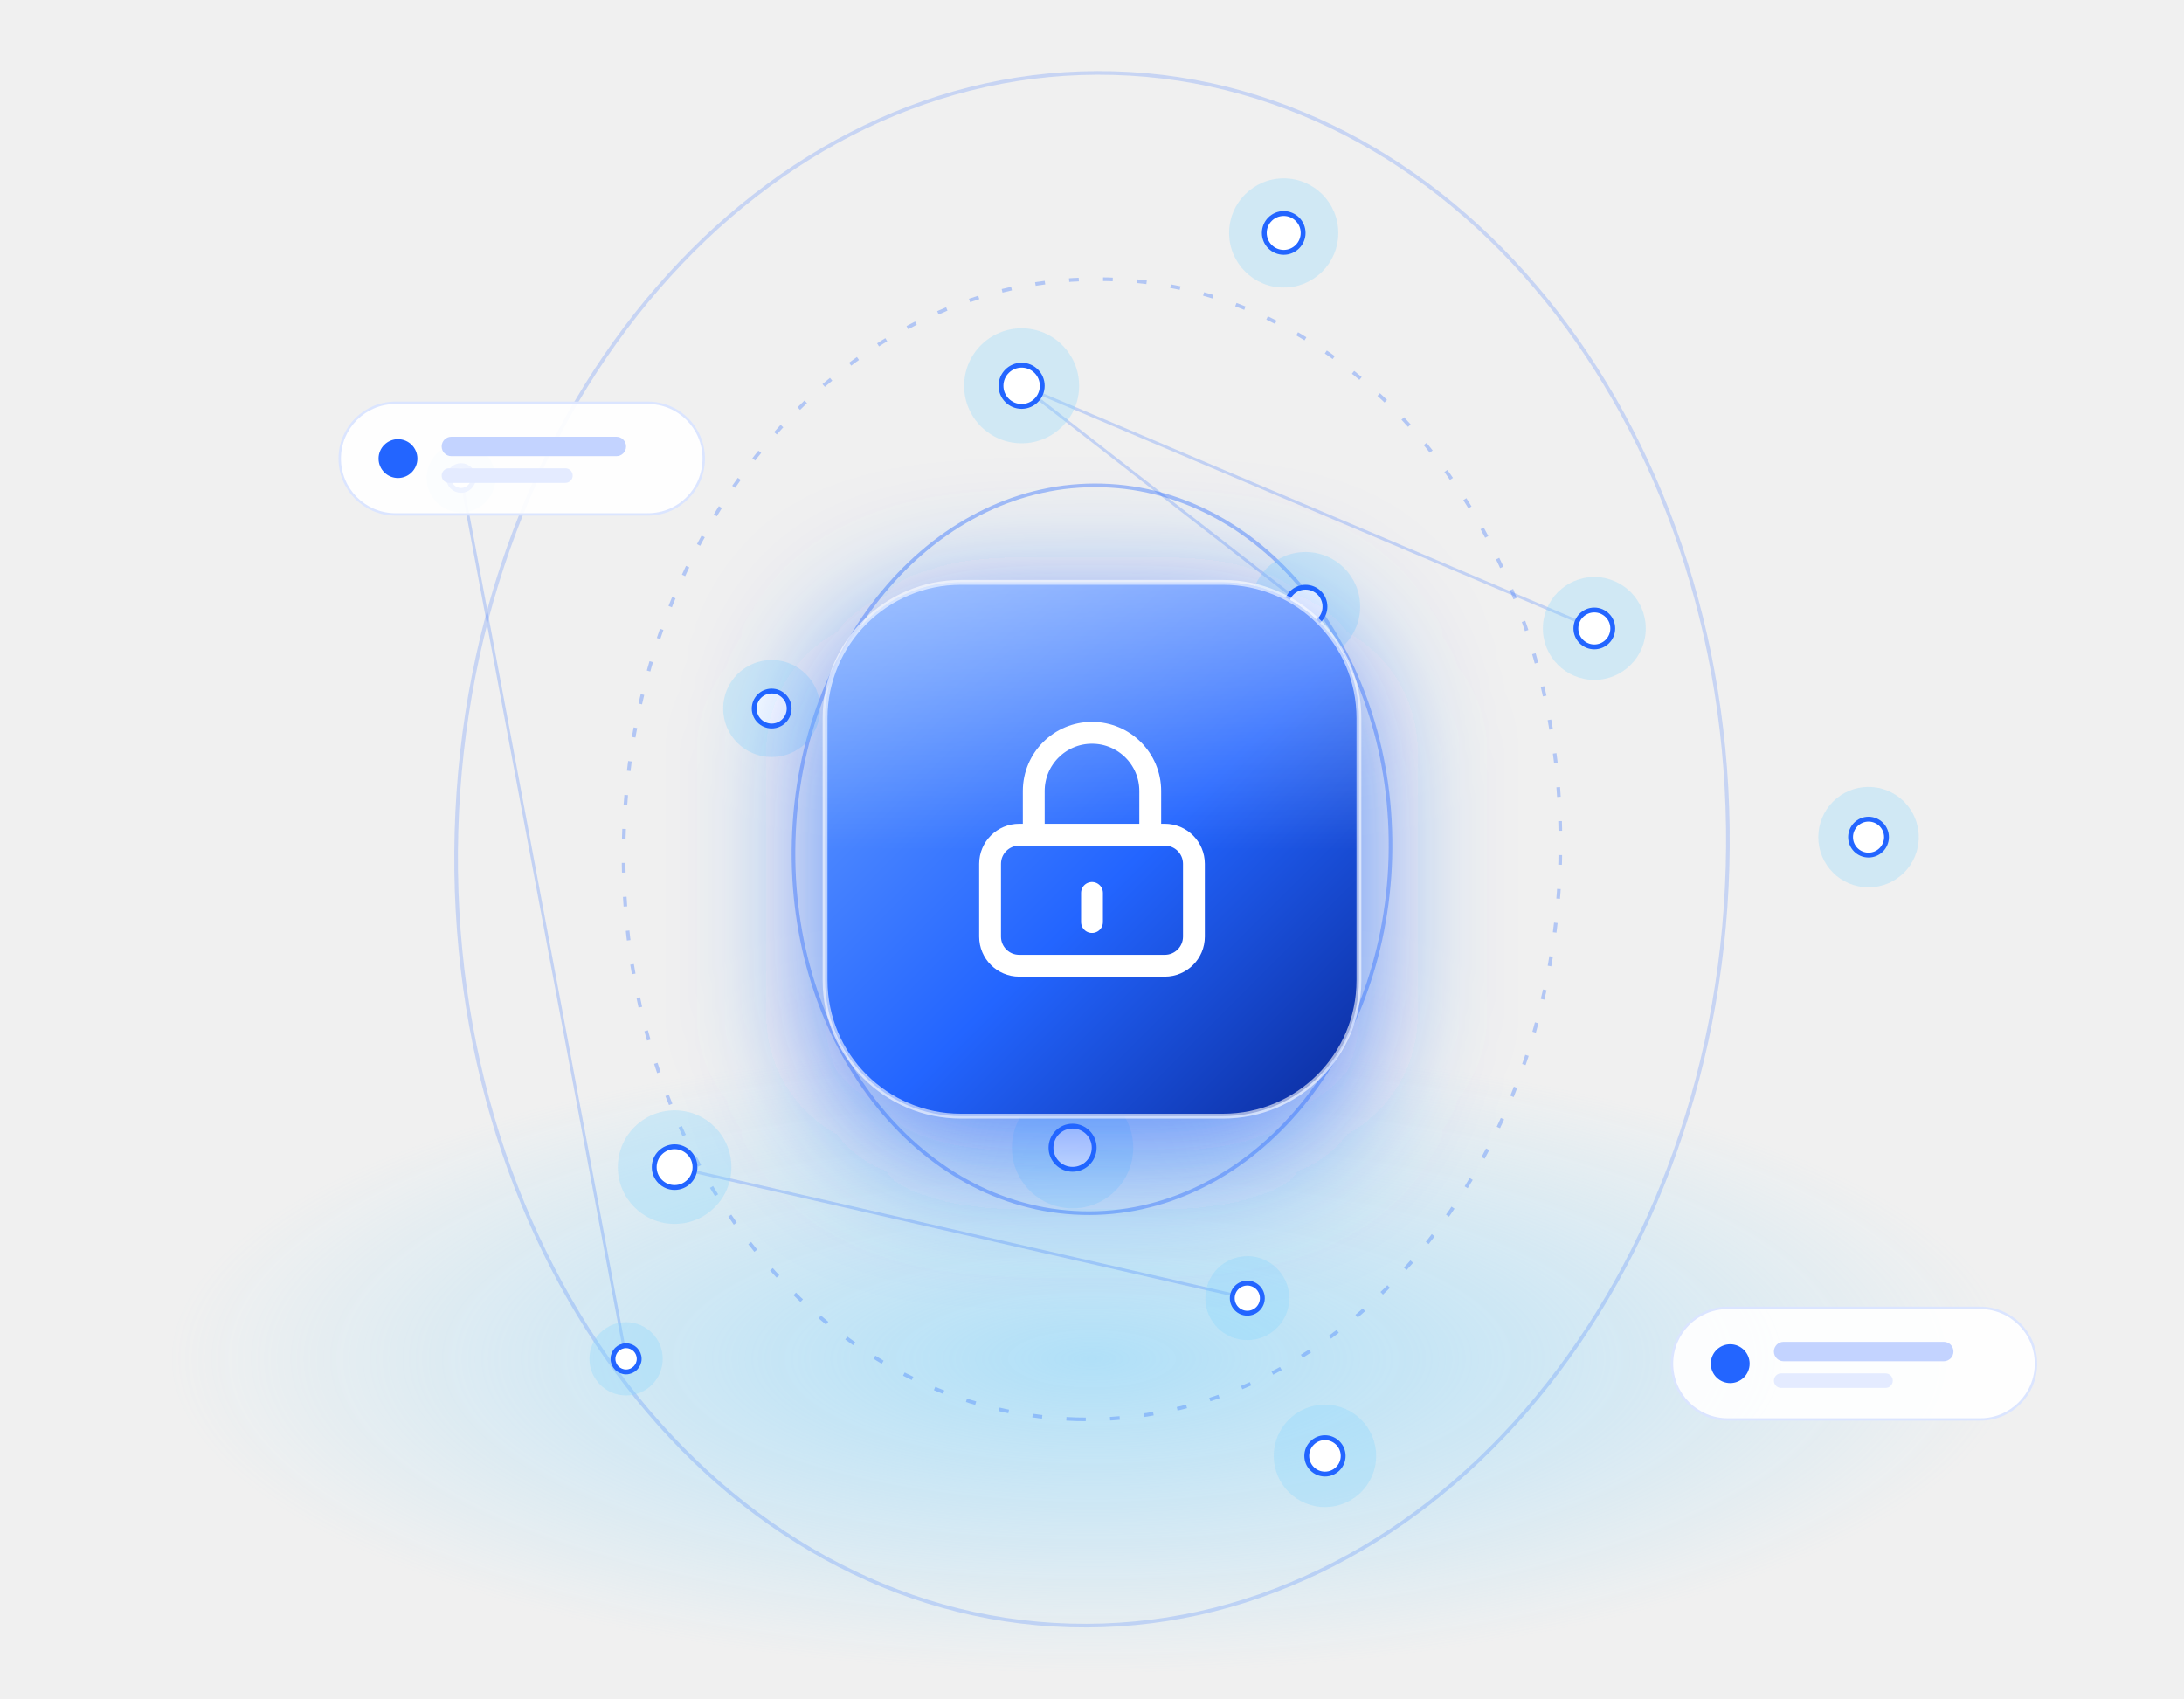
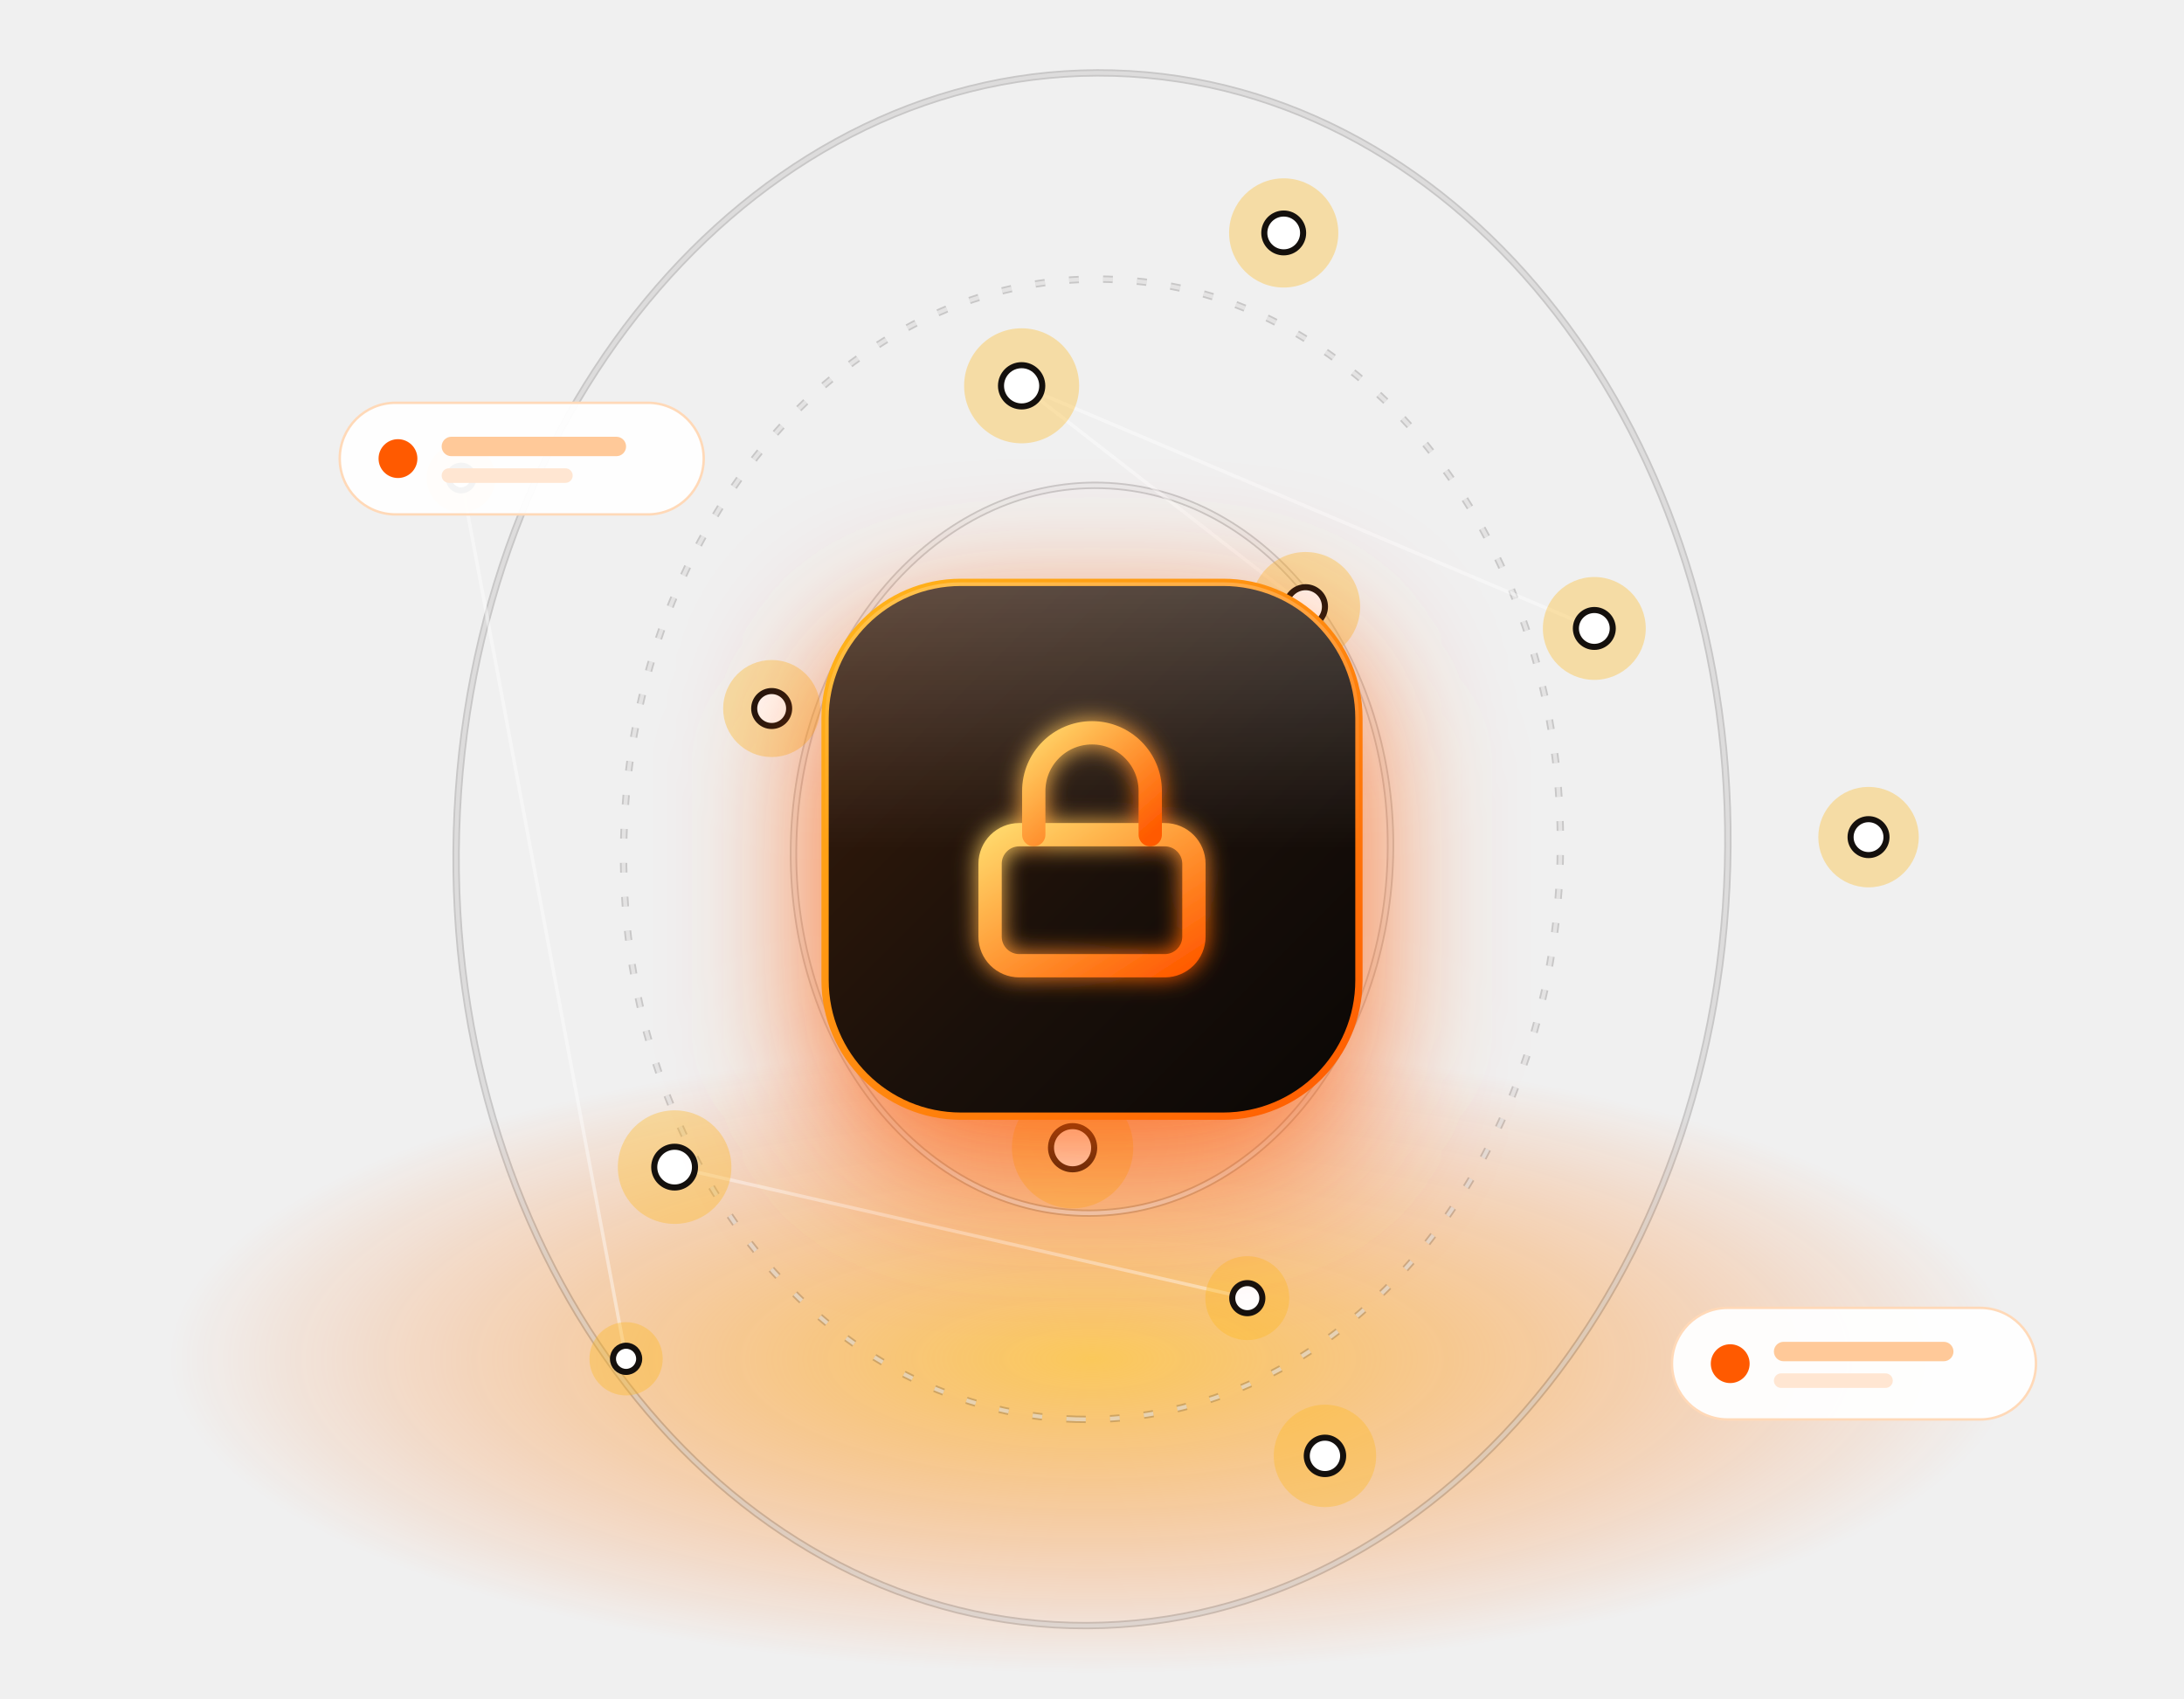
<svg xmlns="http://www.w3.org/2000/svg" viewBox="0 0 900 700" width="900" height="700" fill="none">
  <defs>
    <radialGradient id="glow" cx="50%" cy="50%" r="50%">
-       <stop offset="0%" stop-color="#7dd3ff" stop-opacity=".55" />
-       <stop offset="100%" stop-color="#7dd3ff" stop-opacity="0" />
+       <stop offset="0%" stop-color="#FFB81C" stop-opacity=".7" />
+       <stop offset="100%" stop-color="#FF5A00" stop-opacity="0" />
    </radialGradient>
    <linearGradient id="tile" x1="0" y1="0" x2="1" y2="1">
-       <stop offset="0%" stop-color="#6aa0ff" />
-       <stop offset="55%" stop-color="#2365ff" />
-       <stop offset="100%" stop-color="#0a2a9a" />
+       <stop offset="0%" stop-color="#3A1D0B" />
+       <stop offset="55%" stop-color="#1A100A" />
+       <stop offset="100%" stop-color="#0A0705" />
+     </linearGradient>
+     <linearGradient id="edge" x1="0" y1="0" x2="1" y2="1">
+       <stop offset="0%" stop-color="#FFB81C" />
+       <stop offset="100%" stop-color="#FF5A00" />
+     </linearGradient>
+     <linearGradient id="ico" x1="0" y1="0" x2="1" y2="1">
+       <stop offset="0%" stop-color="#FFD76A" />
+       <stop offset="100%" stop-color="#FF5A00" />
    </linearGradient>
    <linearGradient id="shine" x1="0" y1="0" x2="0" y2="1">
-       <stop offset="0%" stop-color="#fff" stop-opacity=".38" />
+       <stop offset="0%" stop-color="#fff" stop-opacity=".22" />
      <stop offset="100%" stop-color="#fff" stop-opacity="0" />
    </linearGradient>
    <filter id="blur" x="-50%" y="-50%" width="200%" height="200%">
-       <feGaussianBlur stdDeviation="28" />
+       <feGaussianBlur stdDeviation="30" />
    </filter>
-     <filter id="soft" x="-50%" y="-50%" width="200%" height="200%">
-       <feGaussianBlur stdDeviation="4" />
+     <filter id="iglow" x="-30%" y="-30%" width="160%" height="160%">
+       <feGaussianBlur stdDeviation="0.8" result="b" />
+       <feMerge>
+         <feMergeNode in="b" />
+         <feMergeNode in="SourceGraphic" />
+       </feMerge>
    </filter>
    <clipPath id="clip">
      <rect x="340" y="240" width="220" height="220" rx="56" />
    </clipPath>
  </defs>
  <ellipse cx="450" cy="560" rx="380" ry="130" fill="url(#glow)" />
  <g transform="rotate(91.6 450 350)">
-     <ellipse cx="450" cy="350" rx="150" ry="123" stroke="#2365ff" stroke-opacity=".38" stroke-width="1.5" />
-     <ellipse cx="450" cy="350" rx="235" ry="193" stroke="#2365ff" stroke-opacity=".3" stroke-width="1.5" stroke-dasharray="4 10" />
-     <ellipse cx="450" cy="350" rx="320" ry="262" stroke="#2365ff" stroke-opacity=".2" stroke-width="1.5" />
+     <ellipse cx="450" cy="350" rx="150" ry="123" stroke="#14100D" stroke-opacity=".18" stroke-width="3" />
+     <ellipse cx="450" cy="350" rx="150" ry="123" stroke="#fff" stroke-opacity="0.6" stroke-width="1.6" />
+     <ellipse cx="450" cy="350" rx="235" ry="193" stroke="#14100D" stroke-opacity=".18" stroke-width="3" stroke-dasharray="4 10" />
+     <ellipse cx="450" cy="350" rx="235" ry="193" stroke="#fff" stroke-opacity="0.5" stroke-width="1.6" stroke-dasharray="4 10" />
+     <ellipse cx="450" cy="350" rx="320" ry="262" stroke="#14100D" stroke-opacity=".18" stroke-width="3" />
+     <ellipse cx="450" cy="350" rx="320" ry="262" stroke="#fff" stroke-opacity="0.38" stroke-width="1.6" />
  </g>
-   <line x1="538" y1="250" x2="421" y2="159" stroke="#2365ff" stroke-opacity=".22" stroke-width="1.2" />
-   <line x1="421" y1="159" x2="657" y2="259" stroke="#2365ff" stroke-opacity=".22" stroke-width="1.2" />
-   <line x1="514" y1="535" x2="278" y2="481" stroke="#2365ff" stroke-opacity=".22" stroke-width="1.2" />
-   <line x1="258" y1="560" x2="190" y2="197" stroke="#2365ff" stroke-opacity=".22" stroke-width="1.2" />
-   <circle cx="442" cy="473" r="25.0" fill="#7dd3ff" fill-opacity=".28" />
-   <circle cx="442" cy="473" r="8.9" fill="#fff" stroke="#2365ff" stroke-width="2" />
-   <circle cx="318" cy="292" r="20.0" fill="#7dd3ff" fill-opacity=".28" />
-   <circle cx="318" cy="292" r="7.2" fill="#fff" stroke="#2365ff" stroke-width="2" />
-   <circle cx="538" cy="250" r="22.5" fill="#7dd3ff" fill-opacity=".28" />
-   <circle cx="538" cy="250" r="8.0" fill="#fff" stroke="#2365ff" stroke-width="2" />
-   <circle cx="421" cy="159" r="23.7" fill="#7dd3ff" fill-opacity=".28" />
-   <circle cx="421" cy="159" r="8.5" fill="#fff" stroke="#2365ff" stroke-width="2" />
-   <circle cx="657" cy="259" r="21.2" fill="#7dd3ff" fill-opacity=".28" />
-   <circle cx="657" cy="259" r="7.6" fill="#fff" stroke="#2365ff" stroke-width="2" />
-   <circle cx="514" cy="535" r="17.3" fill="#7dd3ff" fill-opacity=".28" />
-   <circle cx="514" cy="535" r="6.2" fill="#fff" stroke="#2365ff" stroke-width="2" />
-   <circle cx="278" cy="481" r="23.4" fill="#7dd3ff" fill-opacity=".28" />
-   <circle cx="278" cy="481" r="8.4" fill="#fff" stroke="#2365ff" stroke-width="2" />
-   <circle cx="529" cy="96" r="22.5" fill="#7dd3ff" fill-opacity=".28" />
-   <circle cx="529" cy="96" r="8.0" fill="#fff" stroke="#2365ff" stroke-width="2" />
-   <circle cx="770" cy="345" r="20.7" fill="#7dd3ff" fill-opacity=".28" />
-   <circle cx="770" cy="345" r="7.4" fill="#fff" stroke="#2365ff" stroke-width="2" />
-   <circle cx="546" cy="600" r="21.1" fill="#7dd3ff" fill-opacity=".28" />
-   <circle cx="546" cy="600" r="7.5" fill="#fff" stroke="#2365ff" stroke-width="2" />
-   <circle cx="258" cy="560" r="15.1" fill="#7dd3ff" fill-opacity=".28" />
-   <circle cx="258" cy="560" r="5.4" fill="#fff" stroke="#2365ff" stroke-width="2" />
-   <circle cx="190" cy="197" r="14.2" fill="#7dd3ff" fill-opacity=".28" />
-   <circle cx="190" cy="197" r="5.1" fill="#fff" stroke="#2365ff" stroke-width="2" />
-   <rect x="340" y="254" width="220" height="220" rx="56" fill="#2365ff" fill-opacity=".75" filter="url(#blur)" />
-   <rect x="340" y="240" width="220" height="220" rx="56" fill="url(#tile)" stroke="#fff" stroke-opacity=".6" stroke-width="2" />
+   <line x1="538" y1="250" x2="421" y2="159" stroke="#fff" stroke-opacity=".42" stroke-width="1.4" />
+   <line x1="421" y1="159" x2="657" y2="259" stroke="#fff" stroke-opacity=".42" stroke-width="1.4" />
+   <line x1="514" y1="535" x2="278" y2="481" stroke="#fff" stroke-opacity=".42" stroke-width="1.4" />
+   <line x1="258" y1="560" x2="190" y2="197" stroke="#fff" stroke-opacity=".42" stroke-width="1.4" />
+   <circle cx="442" cy="473" r="25.0" fill="#FFB81C" fill-opacity=".35" />
+   <circle cx="442" cy="473" r="8.9" fill="#fff" stroke="#14100D" stroke-width="2.5" />
+   <circle cx="318" cy="292" r="20.0" fill="#FFB81C" fill-opacity=".35" />
+   <circle cx="318" cy="292" r="7.2" fill="#fff" stroke="#14100D" stroke-width="2.5" />
+   <circle cx="538" cy="250" r="22.5" fill="#FFB81C" fill-opacity=".35" />
+   <circle cx="538" cy="250" r="8.0" fill="#fff" stroke="#14100D" stroke-width="2.5" />
+   <circle cx="421" cy="159" r="23.7" fill="#FFB81C" fill-opacity=".35" />
+   <circle cx="421" cy="159" r="8.5" fill="#fff" stroke="#14100D" stroke-width="2.5" />
+   <circle cx="657" cy="259" r="21.2" fill="#FFB81C" fill-opacity=".35" />
+   <circle cx="657" cy="259" r="7.6" fill="#fff" stroke="#14100D" stroke-width="2.5" />
+   <circle cx="514" cy="535" r="17.3" fill="#FFB81C" fill-opacity=".35" />
+   <circle cx="514" cy="535" r="6.2" fill="#fff" stroke="#14100D" stroke-width="2.5" />
+   <circle cx="278" cy="481" r="23.4" fill="#FFB81C" fill-opacity=".35" />
+   <circle cx="278" cy="481" r="8.4" fill="#fff" stroke="#14100D" stroke-width="2.5" />
+   <circle cx="529" cy="96" r="22.5" fill="#FFB81C" fill-opacity=".35" />
+   <circle cx="529" cy="96" r="8.0" fill="#fff" stroke="#14100D" stroke-width="2.5" />
+   <circle cx="770" cy="345" r="20.7" fill="#FFB81C" fill-opacity=".35" />
+   <circle cx="770" cy="345" r="7.4" fill="#fff" stroke="#14100D" stroke-width="2.5" />
+   <circle cx="546" cy="600" r="21.1" fill="#FFB81C" fill-opacity=".35" />
+   <circle cx="546" cy="600" r="7.5" fill="#fff" stroke="#14100D" stroke-width="2.5" />
+   <circle cx="258" cy="560" r="15.1" fill="#FFB81C" fill-opacity=".35" />
+   <circle cx="258" cy="560" r="5.4" fill="#fff" stroke="#14100D" stroke-width="2.5" />
+   <circle cx="190" cy="197" r="14.2" fill="#FFB81C" fill-opacity=".35" />
+   <circle cx="190" cy="197" r="5.1" fill="#fff" stroke="#14100D" stroke-width="2.5" />
+   <rect x="340" y="260" width="220" height="220" rx="56" fill="#FF5A00" fill-opacity=".85" filter="url(#blur)" />
+   <rect x="340" y="240" width="220" height="220" rx="56" fill="url(#tile)" stroke="url(#edge)" stroke-width="3" />
  <g clip-path="url(#clip)">
    <rect x="340" y="240" width="220" height="110" fill="url(#shine)" />
  </g>
-   <g transform="translate(378 278) scale(6)" stroke="#fff" stroke-width="1.5" stroke-linecap="round" stroke-linejoin="round">
+   <g transform="translate(378 278) scale(6)" stroke="url(#ico)" stroke-width="1.6" stroke-linecap="round" stroke-linejoin="round" filter="url(#iglow)">
    <rect x="5" y="11" width="14" height="9" rx="2" />
    <path d="M8 11V8a4 4 0 0 1 8 0v3" />
    <path d="M12 15v2" />
  </g>
  <g transform="translate(140 166)">
-     <rect width="150" height="46" rx="23" fill="#fff" fill-opacity=".92" stroke="#dbe5ff" />
-     <circle cx="24" cy="23" r="8" fill="#2365ff" />
-     <rect x="42" y="14" width="76" height="8" rx="4" fill="#c3d3ff" />
-     <rect x="42" y="27" width="54" height="6" rx="3" fill="#e4ebff" />
+     <rect width="150" height="46" rx="23" fill="#fff" fill-opacity=".95" stroke="#FFD9B8" />
+     <circle cx="24" cy="23" r="8" fill="#FF5A00" />
+     <rect x="42" y="14" width="76" height="8" rx="4" fill="#FFC999" />
+     <rect x="42" y="27" width="54" height="6" rx="3" fill="#FFE6D2" />
  </g>
  <g transform="translate(689 539)">
-     <rect width="150" height="46" rx="23" fill="#fff" fill-opacity=".92" stroke="#dbe5ff" />
-     <circle cx="24" cy="23" r="8" fill="#2365ff" />
-     <rect x="42" y="14" width="74" height="8" rx="4" fill="#c3d3ff" />
-     <rect x="42" y="27" width="49" height="6" rx="3" fill="#e4ebff" />
+     <rect width="150" height="46" rx="23" fill="#fff" fill-opacity=".95" stroke="#FFD9B8" />
+     <circle cx="24" cy="23" r="8" fill="#FF5A00" />
+     <rect x="42" y="14" width="74" height="8" rx="4" fill="#FFC999" />
+     <rect x="42" y="27" width="49" height="6" rx="3" fill="#FFE6D2" />
  </g>
</svg>
